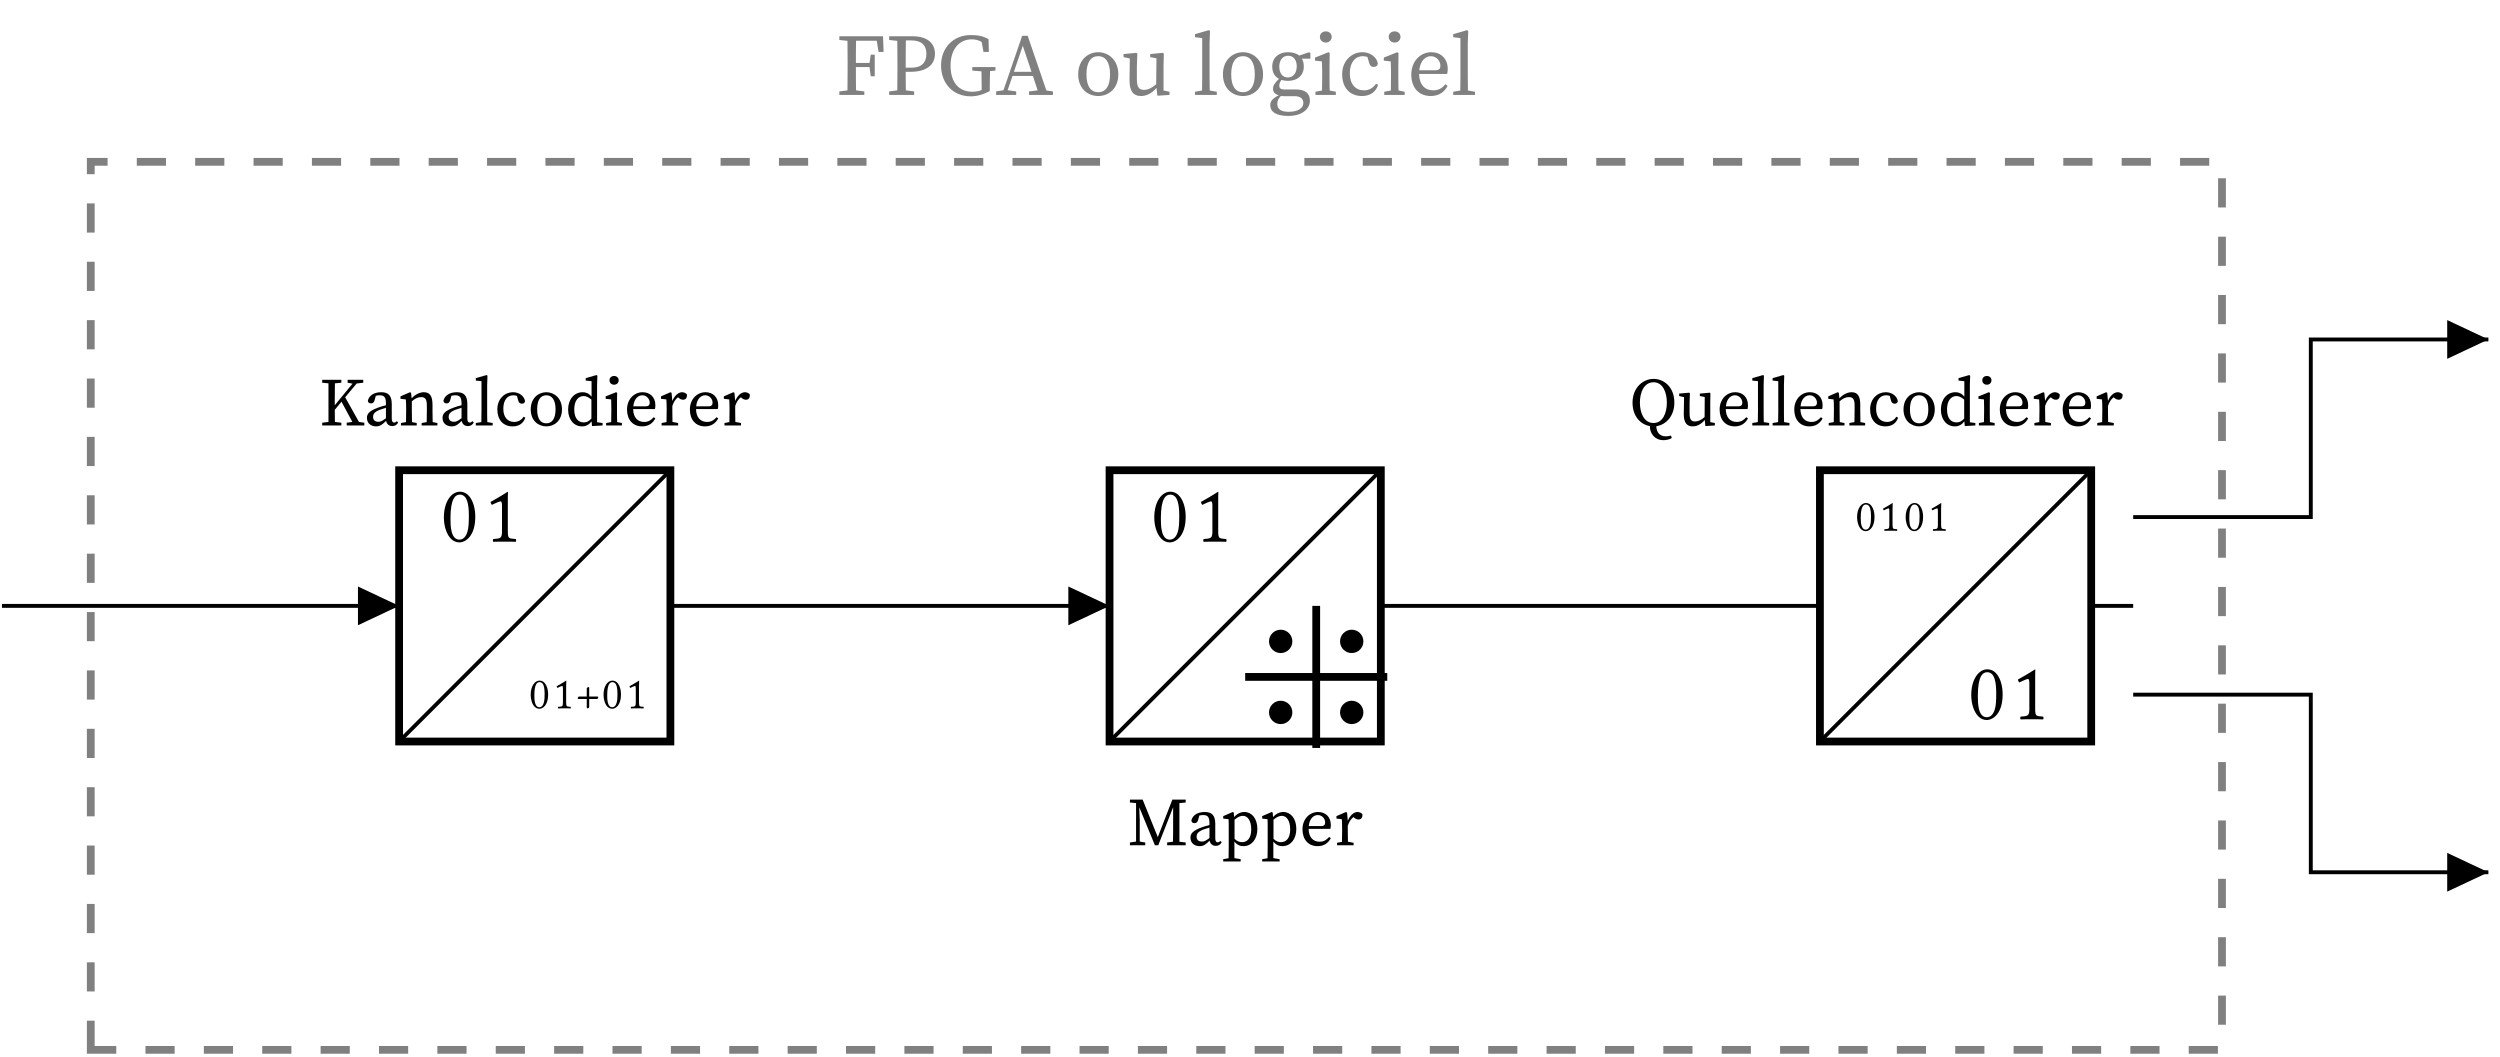
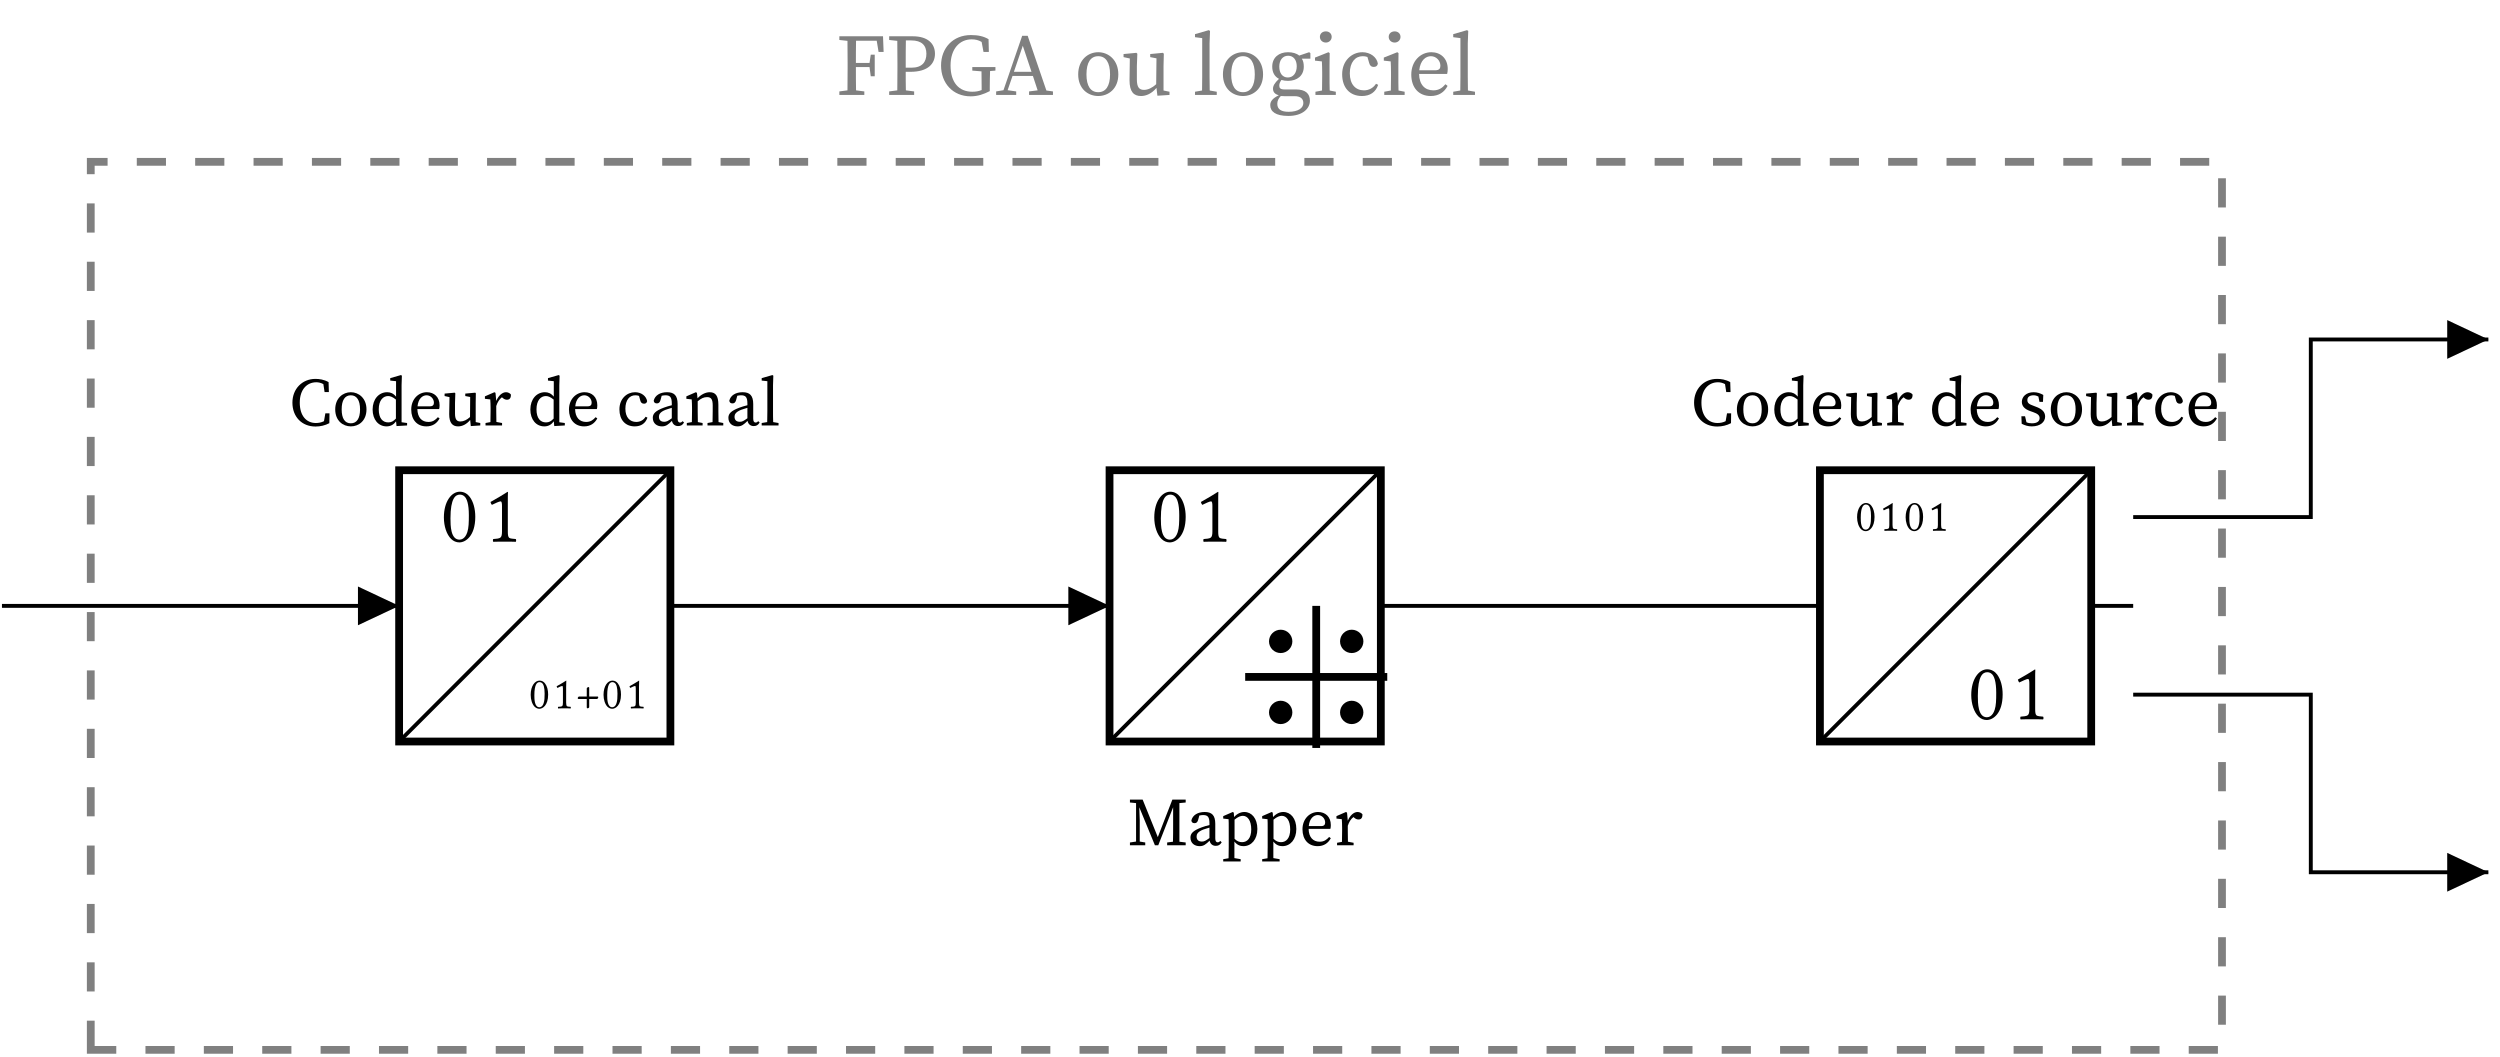
<svg xmlns="http://www.w3.org/2000/svg" xmlns:xlink="http://www.w3.org/1999/xlink" width="255.006" height="107.796" viewBox="0 0 255.006 107.796">
  <defs>
    <g>
      <g id="glyph-0-0">
-         <path d="M 0.953 -2.156 C 0.953 -1.547 0.953 -0.953 0.953 -0.359 L 0.312 -0.281 L 0.312 0 L 2.266 0 L 2.266 -0.281 L 1.609 -0.359 C 1.594 -0.797 1.594 -1.219 1.594 -1.594 L 2.281 -2.422 L 3.391 -0.359 L 2.812 -0.281 L 2.812 0 L 4.609 0 L 4.609 -0.281 L 4.062 -0.359 L 2.656 -2.875 L 3.828 -4.281 L 4.5 -4.359 L 4.5 -4.656 L 2.906 -4.656 L 2.906 -4.359 L 3.406 -4.266 L 1.594 -2.062 L 1.594 -2.5 C 1.594 -3.094 1.594 -3.703 1.609 -4.297 L 2.266 -4.359 L 2.266 -4.656 L 0.312 -4.656 L 0.312 -4.359 L 0.953 -4.297 C 0.953 -3.688 0.953 -3.094 0.953 -2.5 Z M 0.953 -2.156 " />
+         <path d="M 2.719 -0.25 C 1.766 -0.25 1.078 -0.969 1.078 -2.328 C 1.078 -3.688 1.828 -4.406 2.766 -4.406 C 2.984 -4.406 3.219 -4.359 3.484 -4.219 L 3.609 -3.406 L 4.047 -3.406 L 4.016 -4.422 C 3.547 -4.688 3.062 -4.75 2.672 -4.75 C 1.328 -4.75 0.328 -3.734 0.328 -2.328 C 0.328 -0.891 1.281 0.109 2.688 0.109 C 3.172 0.109 3.656 0 4.094 -0.234 L 4.109 -1.234 L 3.688 -1.234 L 3.547 -0.438 C 3.281 -0.297 2.984 -0.25 2.719 -0.25 Z M 2.719 -0.25 " />
      </g>
      <g id="glyph-0-1">
+         <path d="M 1.906 0.094 C 2.719 0.094 3.5 -0.484 3.5 -1.641 C 3.5 -2.781 2.703 -3.391 1.906 -3.391 C 1.094 -3.391 0.312 -2.781 0.312 -1.641 C 0.312 -0.484 1.094 0.094 1.906 0.094 Z M 1.906 -0.219 C 1.297 -0.219 0.969 -0.703 0.969 -1.641 C 0.969 -2.578 1.297 -3.078 1.906 -3.078 C 2.5 -3.078 2.844 -2.578 2.844 -1.641 C 2.844 -0.703 2.5 -0.219 1.906 -0.219 Z M 1.906 -0.219 " />
+       </g>
+       <g id="glyph-0-2">
+         <path d="M 0.938 -1.641 C 0.938 -2.578 1.391 -3 1.891 -3 C 2.125 -3 2.359 -2.906 2.688 -2.641 L 2.688 -0.703 C 2.422 -0.422 2.219 -0.312 1.906 -0.312 C 1.344 -0.312 0.938 -0.719 0.938 -1.641 Z M 3.828 0 L 3.828 -0.25 L 3.266 -0.328 L 3.266 -4.094 L 3.297 -5.078 L 3.203 -5.141 L 2.109 -4.828 L 2.109 -4.578 L 2.703 -4.516 L 2.703 -2.938 C 2.422 -3.281 2.125 -3.391 1.797 -3.391 C 0.953 -3.391 0.312 -2.688 0.312 -1.625 C 0.312 -0.609 0.891 0.094 1.734 0.094 C 2.156 0.094 2.469 -0.094 2.703 -0.422 L 2.75 0.062 Z M 3.828 0 " />
+       </g>
+       <g id="glyph-0-3">
+         <path d="M 1.875 -3.078 C 2.297 -3.078 2.625 -2.719 2.625 -2.328 C 2.625 -2.125 2.547 -1.953 2.219 -1.953 L 0.953 -1.953 C 1.031 -2.766 1.484 -3.078 1.875 -3.078 Z M 1.906 -3.391 C 1.047 -3.391 0.312 -2.688 0.312 -1.625 C 0.312 -0.562 0.922 0.094 1.859 0.094 C 2.5 0.094 2.938 -0.219 3.203 -0.719 L 3.031 -0.844 C 2.781 -0.562 2.516 -0.359 2.062 -0.359 C 1.391 -0.359 0.953 -0.812 0.938 -1.672 L 3.156 -1.672 C 3.188 -1.766 3.203 -1.891 3.203 -2.062 C 3.203 -2.906 2.641 -3.391 1.906 -3.391 Z M 1.906 -3.391 " />
+       </g>
+       <g id="glyph-0-4">
+         <path d="M 3.812 0 L 3.812 -0.25 L 3.344 -0.344 L 3.344 -2.297 L 3.359 -3.281 L 3.297 -3.344 L 2.281 -3.25 L 2.281 -3 L 2.781 -2.906 L 2.766 -0.859 C 2.438 -0.562 2.109 -0.406 1.781 -0.406 C 1.406 -0.406 1.234 -0.625 1.234 -1.219 L 1.234 -2.297 L 1.266 -3.281 L 1.203 -3.344 L 0.172 -3.25 L 0.172 -3 L 0.672 -2.891 L 0.641 -1.156 C 0.641 -0.25 0.984 0.094 1.547 0.094 C 1.969 0.094 2.406 -0.109 2.781 -0.562 L 2.844 0.062 Z M 3.812 0 " />
+       </g>
+       <g id="glyph-0-5">
+         <path d="M 0.297 0 L 1.984 0 L 1.984 -0.25 L 1.406 -0.359 C 1.406 -0.703 1.391 -1.156 1.391 -1.453 L 1.391 -1.984 C 1.516 -2.375 1.703 -2.672 1.969 -2.875 L 2.062 -2.797 C 2.188 -2.688 2.328 -2.625 2.484 -2.625 C 2.766 -2.625 2.891 -2.812 2.891 -3.141 C 2.812 -3.281 2.594 -3.391 2.391 -3.391 C 2.016 -3.391 1.625 -3.062 1.391 -2.5 L 1.312 -3.328 L 1.203 -3.391 L 0.234 -2.969 L 0.234 -2.719 L 0.781 -2.656 C 0.797 -2.391 0.812 -2.172 0.812 -1.797 L 0.812 -1.453 C 0.812 -1.141 0.797 -0.688 0.797 -0.344 L 0.297 -0.25 Z M 0.297 0 " />
+       </g>
+       <g id="glyph-0-6">
+         <path d="M 1.922 -3.078 C 2.047 -3.078 2.172 -3.062 2.297 -3.016 L 2.422 -2.562 C 2.469 -2.359 2.578 -2.219 2.812 -2.219 C 2.984 -2.219 3.094 -2.312 3.125 -2.484 C 3.031 -3 2.531 -3.391 1.891 -3.391 C 1.062 -3.391 0.297 -2.734 0.297 -1.641 C 0.297 -0.562 0.906 0.094 1.859 0.094 C 2.516 0.094 2.953 -0.219 3.156 -0.797 L 2.969 -0.891 C 2.766 -0.547 2.406 -0.359 2.016 -0.359 C 1.359 -0.359 0.906 -0.828 0.906 -1.703 C 0.906 -2.594 1.328 -3.078 1.922 -3.078 Z M 1.922 -3.078 " />
+       </g>
+       <g id="glyph-0-7">
        <path d="M 2.891 0.062 C 3.141 0.062 3.328 -0.016 3.5 -0.297 L 3.359 -0.438 C 3.281 -0.359 3.203 -0.297 3.094 -0.297 C 2.938 -0.297 2.844 -0.406 2.844 -0.703 L 2.844 -2.188 C 2.844 -3.062 2.484 -3.391 1.766 -3.391 C 1.047 -3.391 0.531 -3.062 0.406 -2.531 C 0.422 -2.344 0.531 -2.25 0.734 -2.25 C 0.922 -2.25 1.031 -2.359 1.094 -2.578 L 1.219 -3.031 C 1.375 -3.062 1.5 -3.078 1.594 -3.078 C 2.062 -3.078 2.25 -2.906 2.25 -2.234 L 2.25 -2.062 C 1.969 -2 1.688 -1.906 1.469 -1.828 C 0.531 -1.484 0.312 -1.172 0.312 -0.781 C 0.312 -0.203 0.734 0.094 1.25 0.094 C 1.656 0.094 1.891 -0.094 2.266 -0.469 C 2.328 -0.141 2.562 0.062 2.891 0.062 Z M 0.938 -0.891 C 0.938 -1.094 1.016 -1.359 1.609 -1.594 C 1.766 -1.641 2.016 -1.734 2.25 -1.797 L 2.25 -0.734 C 1.859 -0.453 1.719 -0.375 1.484 -0.375 C 1.172 -0.375 0.938 -0.516 0.938 -0.891 Z M 0.938 -0.891 " />
      </g>
-       <g id="glyph-0-2">
+       <g id="glyph-0-8">
        <path d="M 2.609 -3.391 C 2.188 -3.391 1.703 -3.141 1.375 -2.766 L 1.312 -3.328 L 1.203 -3.391 L 0.234 -2.969 L 0.234 -2.719 L 0.781 -2.656 C 0.797 -2.391 0.812 -2.172 0.812 -1.797 L 0.812 -1.453 C 0.812 -1.141 0.797 -0.703 0.797 -0.344 L 0.281 -0.25 L 0.281 0 L 1.891 0 L 1.891 -0.25 L 1.406 -0.344 C 1.406 -0.703 1.391 -1.156 1.391 -1.453 L 1.391 -2.469 C 1.75 -2.766 2.016 -2.891 2.344 -2.891 C 2.75 -2.891 2.922 -2.688 2.922 -2.047 L 2.922 -1.453 C 2.922 -1.141 2.906 -0.688 2.906 -0.344 L 2.391 -0.25 L 2.391 0 L 4 0 L 4 -0.25 L 3.516 -0.344 C 3.516 -0.703 3.5 -1.141 3.5 -1.453 L 3.5 -2.109 C 3.5 -3.016 3.219 -3.391 2.609 -3.391 Z M 2.609 -3.391 " />
      </g>
-       <g id="glyph-0-3">
+       <g id="glyph-0-9">
        <path d="M 0.172 -4.828 L 0.172 -4.578 L 0.75 -4.516 L 0.75 -1.453 C 0.75 -1.094 0.734 -0.719 0.734 -0.344 L 0.172 -0.25 L 0.172 0 L 1.891 0 L 1.891 -0.25 L 1.344 -0.344 C 1.328 -0.719 1.328 -1.094 1.328 -1.453 L 1.328 -4.094 L 1.359 -5.078 L 1.266 -5.141 Z M 0.172 -4.828 " />
-       </g>
-       <g id="glyph-0-4">
-         <path d="M 1.922 -3.078 C 2.047 -3.078 2.172 -3.062 2.297 -3.016 L 2.422 -2.562 C 2.469 -2.359 2.578 -2.219 2.812 -2.219 C 2.984 -2.219 3.094 -2.312 3.125 -2.484 C 3.031 -3 2.531 -3.391 1.891 -3.391 C 1.062 -3.391 0.297 -2.734 0.297 -1.641 C 0.297 -0.562 0.906 0.094 1.859 0.094 C 2.516 0.094 2.953 -0.219 3.156 -0.797 L 2.969 -0.891 C 2.766 -0.547 2.406 -0.359 2.016 -0.359 C 1.359 -0.359 0.906 -0.828 0.906 -1.703 C 0.906 -2.594 1.328 -3.078 1.922 -3.078 Z M 1.922 -3.078 " />
-       </g>
-       <g id="glyph-0-5">
-         <path d="M 1.906 0.094 C 2.719 0.094 3.5 -0.484 3.5 -1.641 C 3.5 -2.781 2.703 -3.391 1.906 -3.391 C 1.094 -3.391 0.312 -2.781 0.312 -1.641 C 0.312 -0.484 1.094 0.094 1.906 0.094 Z M 1.906 -0.219 C 1.297 -0.219 0.969 -0.703 0.969 -1.641 C 0.969 -2.578 1.297 -3.078 1.906 -3.078 C 2.5 -3.078 2.844 -2.578 2.844 -1.641 C 2.844 -0.703 2.5 -0.219 1.906 -0.219 Z M 1.906 -0.219 " />
-       </g>
-       <g id="glyph-0-6">
-         <path d="M 0.938 -1.641 C 0.938 -2.578 1.391 -3 1.891 -3 C 2.125 -3 2.359 -2.906 2.688 -2.641 L 2.688 -0.703 C 2.422 -0.422 2.219 -0.312 1.906 -0.312 C 1.344 -0.312 0.938 -0.719 0.938 -1.641 Z M 3.828 0 L 3.828 -0.25 L 3.266 -0.328 L 3.266 -4.094 L 3.297 -5.078 L 3.203 -5.141 L 2.109 -4.828 L 2.109 -4.578 L 2.703 -4.516 L 2.703 -2.938 C 2.422 -3.281 2.125 -3.391 1.797 -3.391 C 0.953 -3.391 0.312 -2.688 0.312 -1.625 C 0.312 -0.609 0.891 0.094 1.734 0.094 C 2.156 0.094 2.469 -0.094 2.703 -0.422 L 2.75 0.062 Z M 3.828 0 " />
-       </g>
-       <g id="glyph-0-7">
-         <path d="M 1.062 -4.156 C 1.328 -4.156 1.531 -4.344 1.531 -4.609 C 1.531 -4.875 1.328 -5.047 1.062 -5.047 C 0.797 -5.047 0.594 -4.875 0.594 -4.609 C 0.594 -4.344 0.797 -4.156 1.062 -4.156 Z M 1.859 -0.25 L 1.375 -0.344 C 1.359 -0.703 1.359 -1.156 1.359 -1.453 L 1.359 -2.375 L 1.375 -3.328 L 1.266 -3.391 L 0.203 -2.969 L 0.203 -2.719 L 0.766 -2.656 C 0.766 -2.391 0.781 -2.172 0.781 -1.781 L 0.781 -1.453 C 0.781 -1.156 0.766 -0.703 0.766 -0.344 L 0.25 -0.25 L 0.25 0 L 1.859 0 Z M 1.859 -0.25 " />
-       </g>
-       <g id="glyph-0-8">
-         <path d="M 1.875 -3.078 C 2.297 -3.078 2.625 -2.719 2.625 -2.328 C 2.625 -2.125 2.547 -1.953 2.219 -1.953 L 0.953 -1.953 C 1.031 -2.766 1.484 -3.078 1.875 -3.078 Z M 1.906 -3.391 C 1.047 -3.391 0.312 -2.688 0.312 -1.625 C 0.312 -0.562 0.922 0.094 1.859 0.094 C 2.5 0.094 2.938 -0.219 3.203 -0.719 L 3.031 -0.844 C 2.781 -0.562 2.516 -0.359 2.062 -0.359 C 1.391 -0.359 0.953 -0.812 0.938 -1.672 L 3.156 -1.672 C 3.188 -1.766 3.203 -1.891 3.203 -2.062 C 3.203 -2.906 2.641 -3.391 1.906 -3.391 Z M 1.906 -3.391 " />
-       </g>
-       <g id="glyph-0-9">
-         <path d="M 0.297 0 L 1.984 0 L 1.984 -0.25 L 1.406 -0.359 C 1.406 -0.703 1.391 -1.156 1.391 -1.453 L 1.391 -1.984 C 1.516 -2.375 1.703 -2.672 1.969 -2.875 L 2.062 -2.797 C 2.188 -2.688 2.328 -2.625 2.484 -2.625 C 2.766 -2.625 2.891 -2.812 2.891 -3.141 C 2.812 -3.281 2.594 -3.391 2.391 -3.391 C 2.016 -3.391 1.625 -3.062 1.391 -2.5 L 1.312 -3.328 L 1.203 -3.391 L 0.234 -2.969 L 0.234 -2.719 L 0.781 -2.656 C 0.797 -2.391 0.812 -2.172 0.812 -1.797 L 0.812 -1.453 C 0.812 -1.141 0.797 -0.688 0.797 -0.344 L 0.297 -0.25 Z M 0.297 0 " />
      </g>
      <g id="glyph-0-10">
        <path d="M 0.266 0 L 1.828 0 L 1.828 -0.281 L 1.266 -0.375 L 1.266 -2.562 L 1.219 -3.875 L 2.812 0 L 3.156 0 L 4.672 -3.875 L 4.672 -2.156 C 4.672 -1.547 4.672 -0.953 4.656 -0.359 L 4.062 -0.281 L 4.062 0 L 5.953 0 L 5.953 -0.281 L 5.312 -0.359 C 5.312 -0.953 5.312 -1.562 5.312 -2.156 L 5.312 -2.5 C 5.312 -3.094 5.312 -3.703 5.312 -4.297 L 5.953 -4.359 L 5.953 -4.656 L 4.594 -4.656 L 3.109 -0.828 L 1.562 -4.656 L 0.266 -4.656 L 0.266 -4.359 L 0.891 -4.297 L 0.891 -0.375 L 0.266 -0.281 Z M 0.266 0 " />
      </g>
      <g id="glyph-0-11">
        <path d="M 3.109 -1.609 C 3.109 -0.703 2.688 -0.312 2.172 -0.312 C 1.906 -0.312 1.656 -0.406 1.406 -0.656 L 1.406 -2.609 C 1.766 -2.906 2.031 -3 2.25 -3 C 2.75 -3 3.109 -2.5 3.109 -1.609 Z M 0.812 0.188 C 0.812 0.562 0.812 0.938 0.797 1.328 L 0.25 1.422 L 0.25 1.656 L 2.031 1.656 L 2.031 1.422 L 1.391 1.312 C 1.391 0.938 1.391 0.562 1.391 0.188 L 1.391 -0.375 C 1.672 -0.016 1.984 0.094 2.312 0.094 C 3.125 0.094 3.734 -0.594 3.734 -1.656 C 3.734 -2.734 3.156 -3.391 2.406 -3.391 C 2.047 -3.391 1.688 -3.234 1.359 -2.875 L 1.328 -3.328 L 1.219 -3.391 L 0.25 -2.969 L 0.25 -2.719 L 0.797 -2.656 C 0.812 -2.391 0.812 -2.172 0.812 -1.797 Z M 0.812 0.188 " />
      </g>
      <g id="glyph-0-12">
-         <path d="M 1.078 -2.328 C 1.078 -3.375 1.5 -4.406 2.469 -4.406 C 3.422 -4.406 3.828 -3.375 3.828 -2.328 C 3.828 -1.281 3.422 -0.25 2.469 -0.25 C 1.5 -0.25 1.078 -1.281 1.078 -2.328 Z M 2.469 -4.75 C 1.391 -4.75 0.328 -3.859 0.328 -2.328 C 0.328 -0.922 1.156 -0.094 2.094 0.062 C 2.094 0.828 2.594 1.5 3.484 1.5 C 3.766 1.5 4.094 1.438 4.328 1.281 L 4.25 1.031 C 4.031 1.094 3.859 1.109 3.719 1.109 C 3.141 1.109 2.781 0.75 2.75 0.078 C 3.719 -0.062 4.594 -0.938 4.594 -2.328 C 4.594 -3.922 3.531 -4.75 2.469 -4.75 Z M 2.469 -4.75 " />
-       </g>
-       <g id="glyph-0-13">
-         <path d="M 3.812 0 L 3.812 -0.25 L 3.344 -0.344 L 3.344 -2.297 L 3.359 -3.281 L 3.297 -3.344 L 2.281 -3.25 L 2.281 -3 L 2.781 -2.906 L 2.766 -0.859 C 2.438 -0.562 2.109 -0.406 1.781 -0.406 C 1.406 -0.406 1.234 -0.625 1.234 -1.219 L 1.234 -2.297 L 1.266 -3.281 L 1.203 -3.344 L 0.172 -3.25 L 0.172 -3 L 0.672 -2.891 L 0.641 -1.156 C 0.641 -0.25 0.984 0.094 1.547 0.094 C 1.969 0.094 2.406 -0.109 2.781 -0.562 L 2.844 0.062 Z M 3.812 0 " />
+         <path d="M 1.391 0.094 C 2.281 0.094 2.75 -0.375 2.75 -0.906 C 2.75 -1.344 2.484 -1.672 1.781 -1.922 L 1.578 -2 C 1.094 -2.172 0.938 -2.297 0.938 -2.594 C 0.938 -2.891 1.156 -3.078 1.578 -3.078 C 1.75 -3.078 1.906 -3.031 2.062 -2.953 L 2.172 -2.406 L 2.531 -2.406 L 2.562 -3.109 C 2.266 -3.281 1.953 -3.391 1.578 -3.391 C 0.812 -3.391 0.375 -2.922 0.375 -2.406 C 0.375 -1.938 0.703 -1.656 1.219 -1.469 L 1.531 -1.359 C 1.969 -1.203 2.188 -1.047 2.188 -0.75 C 2.188 -0.438 1.938 -0.219 1.406 -0.219 C 1.188 -0.219 1.016 -0.25 0.844 -0.328 L 0.703 -0.938 L 0.328 -0.938 L 0.359 -0.172 C 0.703 0 1 0.094 1.391 0.094 Z M 1.391 0.094 " />
      </g>
      <g id="glyph-1-0">
        <path d="M 1.234 0.047 C 1.578 0.047 2.125 -0.312 2.125 -1.406 C 2.125 -1.875 2.016 -2.266 1.812 -2.531 C 1.688 -2.703 1.5 -2.828 1.25 -2.828 C 0.781 -2.828 0.344 -2.297 0.344 -1.375 C 0.344 -0.875 0.5 -0.406 0.75 -0.156 C 0.891 -0.031 1.047 0.047 1.234 0.047 Z M 1.25 -2.672 C 1.344 -2.672 1.422 -2.641 1.484 -2.594 C 1.656 -2.469 1.766 -2.125 1.766 -1.5 C 1.766 -1.078 1.75 -0.781 1.672 -0.547 C 1.562 -0.156 1.328 -0.109 1.234 -0.109 C 0.734 -0.109 0.719 -0.922 0.719 -1.312 C 0.719 -2.469 1 -2.672 1.25 -2.672 Z M 1.25 -2.672 " />
      </g>
      <g id="glyph-1-1">
        <path d="M 1.484 -0.578 L 1.484 -2.172 C 1.484 -2.453 1.5 -2.734 1.5 -2.797 C 1.5 -2.812 1.5 -2.828 1.484 -2.828 C 1.25 -2.672 0.859 -2.438 0.516 -2.25 C 0.516 -2.203 0.562 -2.109 0.594 -2.078 C 0.766 -2.172 1.016 -2.281 1.078 -2.281 C 1.141 -2.281 1.156 -2.172 1.156 -2.016 L 1.156 -0.578 C 1.156 -0.375 1.141 -0.281 1.062 -0.219 C 1 -0.172 0.812 -0.156 0.672 -0.156 C 0.641 -0.125 0.641 -0.016 0.672 0.016 C 0.859 0 1.094 0 1.359 0 C 1.547 0 1.75 0 1.938 0.016 C 1.969 -0.016 1.969 -0.125 1.938 -0.156 C 1.828 -0.156 1.625 -0.172 1.562 -0.219 C 1.516 -0.266 1.484 -0.375 1.484 -0.578 Z M 1.484 -0.578 " />
      </g>
      <g id="glyph-1-2">
        <path d="M 1.109 -2.031 L 1.109 -1.203 L 0.328 -1.203 C 0.266 -1.203 0.188 -1.109 0.188 -1.031 C 0.188 -0.984 0.219 -0.953 0.266 -0.953 L 1.109 -0.953 L 1.109 -0.078 C 1.109 -0.031 1.156 0 1.188 0 C 1.266 0 1.359 -0.062 1.359 -0.125 L 1.359 -0.953 L 2.141 -0.953 C 2.219 -0.953 2.281 -1.062 2.281 -1.109 C 2.281 -1.156 2.266 -1.203 2.219 -1.203 L 1.359 -1.203 L 1.359 -2.094 C 1.359 -2.141 1.312 -2.172 1.281 -2.172 C 1.234 -2.172 1.109 -2.094 1.109 -2.031 Z M 1.109 -2.031 " />
      </g>
      <g id="glyph-2-0">
        <path d="M 2.203 0.078 C 2.844 0.078 3.828 -0.578 3.828 -2.531 C 3.828 -3.359 3.625 -4.078 3.266 -4.562 C 3.047 -4.859 2.703 -5.094 2.25 -5.094 C 1.422 -5.094 0.625 -4.125 0.625 -2.469 C 0.625 -1.562 0.906 -0.734 1.359 -0.281 C 1.594 -0.047 1.891 0.078 2.203 0.078 Z M 2.25 -4.797 C 2.406 -4.797 2.562 -4.75 2.672 -4.656 C 2.969 -4.453 3.172 -3.828 3.172 -2.703 C 3.172 -1.938 3.156 -1.406 3.016 -0.969 C 2.797 -0.281 2.391 -0.203 2.219 -0.203 C 1.312 -0.203 1.297 -1.641 1.297 -2.375 C 1.297 -4.438 1.812 -4.797 2.25 -4.797 Z M 2.25 -4.797 " />
      </g>
      <g id="glyph-2-1">
        <path d="M 2.688 -1.031 L 2.688 -3.922 C 2.688 -4.422 2.688 -4.922 2.703 -5.031 C 2.703 -5.078 2.688 -5.078 2.656 -5.078 C 2.25 -4.812 1.547 -4.391 0.922 -4.047 C 0.938 -3.953 1 -3.812 1.062 -3.75 C 1.391 -3.906 1.812 -4.109 1.953 -4.109 C 2.062 -4.109 2.094 -3.922 2.094 -3.641 L 2.094 -1.031 C 2.094 -0.688 2.047 -0.5 1.922 -0.406 C 1.812 -0.312 1.453 -0.281 1.203 -0.266 C 1.156 -0.219 1.156 -0.031 1.203 0.016 C 1.547 0 1.953 0 2.438 0 C 2.797 0 3.156 0 3.5 0.016 C 3.547 -0.031 3.547 -0.219 3.5 -0.266 C 3.281 -0.281 2.906 -0.312 2.828 -0.391 C 2.719 -0.484 2.688 -0.672 2.688 -1.031 Z M 2.688 -1.031 " />
      </g>
      <g id="glyph-3-0">
        <path d="M 1.234 -2.766 C 1.234 -2 1.234 -1.219 1.219 -0.469 L 0.391 -0.359 L 0.391 0 L 2.938 0 L 2.938 -0.359 L 2.094 -0.469 C 2.078 -1.203 2.078 -1.953 2.078 -2.844 L 3.469 -2.844 L 3.594 -1.906 L 4 -1.906 L 4 -4.109 L 3.594 -4.109 L 3.469 -3.266 L 2.078 -3.266 C 2.078 -4 2.078 -4.766 2.094 -5.531 L 4.203 -5.531 L 4.391 -4.391 L 4.906 -4.391 L 4.844 -5.984 L 0.391 -5.984 L 0.391 -5.609 L 1.219 -5.516 C 1.234 -4.75 1.234 -3.984 1.234 -3.203 Z M 1.234 -2.766 " />
      </g>
      <g id="glyph-3-1">
        <path d="M 1.234 -2.766 C 1.234 -2 1.234 -1.219 1.219 -0.469 L 0.391 -0.359 L 0.391 0 L 2.938 0 L 2.938 -0.359 L 2.094 -0.469 C 2.078 -1.109 2.078 -1.719 2.078 -2.359 L 2.547 -2.359 C 4.375 -2.359 5.062 -3.203 5.062 -4.203 C 5.062 -5.25 4.312 -5.984 2.797 -5.984 L 0.391 -5.984 L 0.391 -5.609 L 1.219 -5.516 C 1.234 -4.75 1.234 -3.984 1.234 -3.203 Z M 2.641 -5.562 C 3.703 -5.562 4.188 -5.062 4.188 -4.203 C 4.188 -3.359 3.75 -2.781 2.672 -2.781 L 2.078 -2.781 L 2.078 -3.203 C 2.078 -4 2.078 -4.797 2.094 -5.562 Z M 2.641 -5.562 " />
      </g>
      <g id="glyph-3-2">
        <path d="M 5.391 -0.781 C 5.391 -1.344 5.406 -1.891 5.422 -2.438 L 5.969 -2.484 L 5.969 -2.844 L 3.609 -2.844 L 3.609 -2.484 L 4.547 -2.406 C 4.547 -1.875 4.562 -1.328 4.562 -0.781 L 4.562 -0.5 C 4.25 -0.375 3.953 -0.328 3.609 -0.328 C 2.234 -0.328 1.391 -1.281 1.391 -3 C 1.391 -4.703 2.312 -5.672 3.547 -5.672 C 3.922 -5.672 4.25 -5.594 4.562 -5.406 L 4.75 -4.391 L 5.297 -4.391 L 5.266 -5.688 C 4.766 -5.984 4.203 -6.109 3.469 -6.109 C 1.641 -6.109 0.422 -4.797 0.422 -3 C 0.422 -1.188 1.641 0.141 3.438 0.141 C 4.172 0.141 4.781 -0.078 5.391 -0.391 Z M 5.391 -0.781 " />
      </g>
      <g id="glyph-3-3">
        <path d="M 2.766 -5.016 L 3.656 -2.359 L 1.859 -2.359 Z M 0.047 0 L 2.094 0 L 2.094 -0.359 L 1.219 -0.484 L 1.719 -1.938 L 3.797 -1.938 L 4.281 -0.469 L 3.406 -0.359 L 3.406 0 L 5.844 0 L 5.844 -0.359 L 5.172 -0.453 L 3.266 -6.031 L 2.703 -6.031 L 0.797 -0.484 L 0.047 -0.359 Z M 0.047 0 " />
      </g>
      <g id="glyph-3-4">
        <path d="M 2.453 0.109 C 3.484 0.109 4.5 -0.625 4.5 -2.094 C 4.5 -3.578 3.484 -4.359 2.453 -4.359 C 1.406 -4.359 0.406 -3.578 0.406 -2.094 C 0.406 -0.625 1.406 0.109 2.453 0.109 Z M 2.453 -0.281 C 1.672 -0.281 1.25 -0.906 1.25 -2.094 C 1.25 -3.312 1.672 -3.953 2.453 -3.953 C 3.219 -3.953 3.656 -3.312 3.656 -2.094 C 3.656 -0.906 3.219 -0.281 2.453 -0.281 Z M 2.453 -0.281 " />
      </g>
      <g id="glyph-3-5">
        <path d="M 4.906 0 L 4.906 -0.328 L 4.297 -0.453 L 4.297 -2.953 L 4.328 -4.203 L 4.234 -4.297 L 2.938 -4.172 L 2.938 -3.859 L 3.578 -3.734 L 3.547 -1.094 C 3.141 -0.719 2.703 -0.516 2.297 -0.516 C 1.812 -0.516 1.578 -0.797 1.578 -1.578 L 1.578 -2.953 L 1.625 -4.203 L 1.531 -4.297 L 0.219 -4.172 L 0.219 -3.859 L 0.859 -3.719 L 0.828 -1.5 C 0.828 -0.312 1.266 0.109 2 0.109 C 2.531 0.109 3.094 -0.141 3.578 -0.719 L 3.672 0.078 Z M 4.906 0 " />
      </g>
      <g id="glyph-3-6">
        <path d="M 0.219 -6.203 L 0.219 -5.891 L 0.953 -5.797 L 0.953 -1.875 C 0.953 -1.406 0.953 -0.922 0.938 -0.453 L 0.219 -0.328 L 0.219 0 L 2.438 0 L 2.438 -0.328 L 1.719 -0.453 C 1.719 -0.922 1.703 -1.406 1.703 -1.875 L 1.703 -5.266 L 1.75 -6.531 L 1.625 -6.609 Z M 0.219 -6.203 " />
      </g>
      <g id="glyph-3-7">
        <path d="M 2.156 -4 C 2.703 -4 3.031 -3.562 3.031 -2.922 C 3.031 -2.266 2.688 -1.781 2.125 -1.781 C 1.562 -1.781 1.25 -2.234 1.25 -2.891 C 1.25 -3.547 1.594 -4 2.156 -4 Z M 0.531 -2.891 C 0.531 -2.281 0.781 -1.875 1.219 -1.641 C 0.766 -1.219 0.609 -0.922 0.609 -0.641 C 0.609 -0.297 0.797 -0.078 1.203 0.031 C 0.531 0.359 0.328 0.672 0.328 1.047 C 0.328 1.688 0.875 2.141 2.172 2.141 C 3.641 2.141 4.375 1.375 4.375 0.594 C 4.375 -0.141 3.922 -0.562 2.938 -0.562 L 1.766 -0.562 C 1.344 -0.562 1.25 -0.719 1.25 -0.953 C 1.25 -1.156 1.328 -1.328 1.469 -1.531 C 1.672 -1.469 1.891 -1.438 2.141 -1.438 C 3.062 -1.438 3.75 -1.953 3.75 -2.891 C 3.75 -3.219 3.688 -3.5 3.547 -3.703 L 4.422 -3.703 L 4.422 -4.266 L 4.297 -4.359 L 3.281 -4.016 C 3 -4.25 2.594 -4.359 2.141 -4.359 C 1.219 -4.359 0.531 -3.828 0.531 -2.891 Z M 2.203 1.719 C 1.5 1.719 1.047 1.5 1.047 0.906 C 1.047 0.609 1.156 0.375 1.406 0.109 C 1.516 0.109 1.641 0.125 1.766 0.125 L 2.812 0.125 C 3.453 0.125 3.703 0.422 3.703 0.828 C 3.703 1.328 3.188 1.719 2.203 1.719 Z M 2.203 1.719 " />
      </g>
      <g id="glyph-3-8">
        <path d="M 1.375 -5.344 C 1.703 -5.344 1.969 -5.594 1.969 -5.922 C 1.969 -6.266 1.703 -6.484 1.375 -6.484 C 1.031 -6.484 0.766 -6.266 0.766 -5.922 C 0.766 -5.594 1.031 -5.344 1.375 -5.344 Z M 2.391 -0.328 L 1.766 -0.453 C 1.75 -0.891 1.75 -1.484 1.75 -1.875 L 1.75 -3.062 L 1.766 -4.266 L 1.641 -4.359 L 0.266 -3.812 L 0.266 -3.5 L 0.969 -3.422 C 0.984 -3.062 1 -2.781 1 -2.297 L 1 -1.875 C 1 -1.484 0.984 -0.891 0.984 -0.453 L 0.312 -0.328 L 0.312 0 L 2.391 0 Z M 2.391 -0.328 " />
      </g>
      <g id="glyph-3-9">
        <path d="M 2.469 -3.953 C 2.625 -3.953 2.781 -3.938 2.953 -3.875 L 3.125 -3.281 C 3.188 -3.031 3.312 -2.859 3.609 -2.859 C 3.828 -2.859 3.984 -2.969 4.016 -3.203 C 3.906 -3.859 3.25 -4.359 2.438 -4.359 C 1.375 -4.359 0.375 -3.516 0.375 -2.109 C 0.375 -0.734 1.156 0.109 2.391 0.109 C 3.219 0.109 3.797 -0.281 4.047 -1.031 L 3.828 -1.141 C 3.547 -0.703 3.094 -0.469 2.594 -0.469 C 1.75 -0.469 1.156 -1.078 1.156 -2.203 C 1.156 -3.344 1.719 -3.953 2.469 -3.953 Z M 2.469 -3.953 " />
      </g>
      <g id="glyph-3-10">
        <path d="M 2.406 -3.953 C 2.953 -3.953 3.375 -3.5 3.375 -2.984 C 3.375 -2.719 3.281 -2.516 2.844 -2.516 L 1.219 -2.516 C 1.328 -3.562 1.906 -3.953 2.406 -3.953 Z M 2.453 -4.359 C 1.344 -4.359 0.406 -3.453 0.406 -2.078 C 0.406 -0.719 1.188 0.109 2.391 0.109 C 3.203 0.109 3.781 -0.281 4.109 -0.922 L 3.891 -1.094 C 3.578 -0.719 3.219 -0.469 2.656 -0.469 C 1.797 -0.469 1.219 -1.047 1.203 -2.141 L 4.062 -2.141 C 4.094 -2.266 4.125 -2.438 4.125 -2.641 C 4.125 -3.734 3.391 -4.359 2.453 -4.359 Z M 2.453 -4.359 " />
      </g>
    </g>
    <clipPath id="clip-0">
      <path clip-rule="nonzero" d="M 217 34 L 254.016 34 L 254.016 53 L 217 53 Z M 217 34 " />
    </clipPath>
    <clipPath id="clip-1">
      <path clip-rule="nonzero" d="M 217 70 L 254.016 70 L 254.016 90 L 217 90 Z M 217 70 " />
    </clipPath>
    <clipPath id="clip-2">
      <path clip-rule="nonzero" d="M 8 16 L 228 16 L 228 107.484 L 8 107.484 Z M 8 16 " />
    </clipPath>
  </defs>
  <path fill="none" stroke-width="0.399" stroke-linecap="butt" stroke-linejoin="miter" stroke="rgb(0%, 0%, 0%)" stroke-opacity="1" stroke-miterlimit="10" d="M 72.746 -0.002 L 90.934 -0.002 M 90.934 -0.002 L 113.416 -0.002 M 141.195 -0.002 L 186.163 -0.002 M 213.943 -0.002 L 258.906 -0.002 M 286.686 -0.002 L 290.984 -0.002 " transform="matrix(0.996117, 0, 0, -0.996117, -72.26432, 61.7992)" />
  <path fill="none" stroke-width="0.797" stroke-linecap="butt" stroke-linejoin="miter" stroke="rgb(0%, 0%, 0%)" stroke-opacity="1" stroke-miterlimit="10" d="M 113.416 13.888 L 141.195 13.888 L 141.195 -13.891 L 113.416 -13.891 Z M 113.416 13.888 " transform="matrix(0.996117, 0, 0, -0.996117, -72.26432, 61.7992)" />
  <path fill-rule="nonzero" fill="rgb(0%, 0%, 0%)" fill-opacity="1" d="M 36.512 61.801 L 36.512 63.777 L 40.711 61.801 L 36.512 59.824 Z M 36.512 61.801 " />
  <path fill="none" stroke-width="0.399" stroke-linecap="butt" stroke-linejoin="miter" stroke="rgb(0%, 0%, 0%)" stroke-opacity="1" stroke-miterlimit="10" d="M 113.416 -13.891 L 141.195 13.888 " transform="matrix(0.996117, 0, 0, -0.996117, -72.26432, 61.7992)" />
  <g fill="rgb(0%, 0%, 0%)" fill-opacity="1">
-     <use xlink:href="#glyph-0-0" x="32.552" y="43.398" />
-   </g>
-   <g fill="rgb(0%, 0%, 0%)" fill-opacity="1">
-     <use xlink:href="#glyph-0-1" x="37.116" y="43.398" />
-   </g>
-   <g fill="rgb(0%, 0%, 0%)" fill-opacity="1">
-     <use xlink:href="#glyph-0-2" x="40.617" y="43.398" />
-     <use xlink:href="#glyph-0-1" x="44.827" y="43.398" />
-     <use xlink:href="#glyph-0-3" x="48.363" y="43.398" />
-     <use xlink:href="#glyph-0-4" x="50.433" y="43.398" />
-     <use xlink:href="#glyph-0-5" x="53.823" y="43.398" />
-     <use xlink:href="#glyph-0-6" x="57.637" y="43.398" />
-     <use xlink:href="#glyph-0-7" x="61.576" y="43.398" />
-     <use xlink:href="#glyph-0-8" x="63.646" y="43.398" />
-     <use xlink:href="#glyph-0-9" x="67.189" y="43.398" />
-   </g>
-   <g fill="rgb(0%, 0%, 0%)" fill-opacity="1">
-     <use xlink:href="#glyph-0-8" x="70.058" y="43.398" />
-     <use xlink:href="#glyph-0-9" x="73.601" y="43.398" />
+     <use xlink:href="#glyph-0-0" x="29.499" y="43.398" />
+     <use xlink:href="#glyph-0-1" x="33.882" y="43.398" />
+     <use xlink:href="#glyph-0-2" x="37.696" y="43.398" />
+     <use xlink:href="#glyph-0-3" x="41.635" y="43.398" />
+     <use xlink:href="#glyph-0-4" x="45.178" y="43.398" />
+     <use xlink:href="#glyph-0-5" x="49.228" y="43.398" />
+   </g>
+   <g fill="rgb(0%, 0%, 0%)" fill-opacity="1">
+     <use xlink:href="#glyph-0-2" x="53.785" y="43.398" />
+     <use xlink:href="#glyph-0-3" x="57.724" y="43.398" />
+   </g>
+   <g fill="rgb(0%, 0%, 0%)" fill-opacity="1">
+     <use xlink:href="#glyph-0-6" x="62.885" y="43.398" />
+     <use xlink:href="#glyph-0-7" x="66.275" y="43.398" />
+   </g>
+   <g fill="rgb(0%, 0%, 0%)" fill-opacity="1">
+     <use xlink:href="#glyph-0-8" x="69.776" y="43.398" />
+     <use xlink:href="#glyph-0-7" x="73.986" y="43.398" />
+     <use xlink:href="#glyph-0-9" x="77.522" y="43.398" />
  </g>
  <path fill="none" stroke-width="0.797" stroke-linecap="butt" stroke-linejoin="miter" stroke="rgb(0%, 0%, 0%)" stroke-opacity="1" stroke-miterlimit="10" d="M 186.163 13.888 L 213.943 13.888 L 213.943 -13.891 L 186.163 -13.891 Z M 186.163 13.888 " transform="matrix(0.996117, 0, 0, -0.996117, -72.26432, 61.7992)" />
  <path fill-rule="nonzero" fill="rgb(0%, 0%, 0%)" fill-opacity="1" d="M 108.973 61.801 L 108.973 63.777 L 113.176 61.801 L 108.973 59.824 Z M 108.973 61.801 " />
  <path fill="none" stroke-width="0.399" stroke-linecap="butt" stroke-linejoin="miter" stroke="rgb(0%, 0%, 0%)" stroke-opacity="1" stroke-miterlimit="10" d="M 186.163 -13.891 L 213.943 13.888 " transform="matrix(0.996117, 0, 0, -0.996117, -72.26432, 61.7992)" />
  <g fill="rgb(0%, 0%, 0%)" fill-opacity="1">
    <use xlink:href="#glyph-0-10" x="114.99" y="86.216" />
  </g>
  <g fill="rgb(0%, 0%, 0%)" fill-opacity="1">
-     <use xlink:href="#glyph-0-1" x="121.117" y="86.216" />
+     <use xlink:href="#glyph-0-7" x="121.117" y="86.216" />
  </g>
  <g fill="rgb(0%, 0%, 0%)" fill-opacity="1">
    <use xlink:href="#glyph-0-11" x="124.521" y="86.216" />
  </g>
  <g fill="rgb(0%, 0%, 0%)" fill-opacity="1">
    <use xlink:href="#glyph-0-11" x="128.494" y="86.216" />
-     <use xlink:href="#glyph-0-8" x="132.544" y="86.216" />
-     <use xlink:href="#glyph-0-9" x="136.087" y="86.216" />
+     <use xlink:href="#glyph-0-3" x="132.544" y="86.216" />
+     <use xlink:href="#glyph-0-5" x="136.087" y="86.216" />
  </g>
  <path fill="none" stroke-width="0.797" stroke-linecap="butt" stroke-linejoin="miter" stroke="rgb(0%, 0%, 0%)" stroke-opacity="1" stroke-miterlimit="10" d="M 258.906 13.888 L 286.686 13.888 L 286.686 -13.891 L 258.906 -13.891 Z M 258.906 13.888 " transform="matrix(0.996117, 0, 0, -0.996117, -72.26432, 61.7992)" />
  <path fill="none" stroke-width="0.399" stroke-linecap="butt" stroke-linejoin="miter" stroke="rgb(0%, 0%, 0%)" stroke-opacity="1" stroke-miterlimit="10" d="M 258.906 -13.891 L 286.686 13.888 " transform="matrix(0.996117, 0, 0, -0.996117, -72.26432, 61.7992)" />
  <g fill="rgb(0%, 0%, 0%)" fill-opacity="1">
-     <use xlink:href="#glyph-0-12" x="166.195" y="43.398" />
-     <use xlink:href="#glyph-0-13" x="171.107" y="43.398" />
-   </g>
-   <g fill="rgb(0%, 0%, 0%)" fill-opacity="1">
-     <use xlink:href="#glyph-0-8" x="175.094" y="43.398" />
-   </g>
-   <g fill="rgb(0%, 0%, 0%)" fill-opacity="1">
-     <use xlink:href="#glyph-0-3" x="178.567" y="43.398" />
-     <use xlink:href="#glyph-0-3" x="180.638" y="43.398" />
-     <use xlink:href="#glyph-0-8" x="182.708" y="43.398" />
-     <use xlink:href="#glyph-0-2" x="186.251" y="43.398" />
-     <use xlink:href="#glyph-0-4" x="190.46" y="43.398" />
-     <use xlink:href="#glyph-0-5" x="193.85" y="43.398" />
-     <use xlink:href="#glyph-0-6" x="197.664" y="43.398" />
-     <use xlink:href="#glyph-0-7" x="201.603" y="43.398" />
-     <use xlink:href="#glyph-0-8" x="203.673" y="43.398" />
-     <use xlink:href="#glyph-0-9" x="207.216" y="43.398" />
-   </g>
-   <g fill="rgb(0%, 0%, 0%)" fill-opacity="1">
-     <use xlink:href="#glyph-0-8" x="210.085" y="43.398" />
-     <use xlink:href="#glyph-0-9" x="213.628" y="43.398" />
+     <use xlink:href="#glyph-0-0" x="172.472" y="43.398" />
+     <use xlink:href="#glyph-0-1" x="176.855" y="43.398" />
+     <use xlink:href="#glyph-0-2" x="180.669" y="43.398" />
+     <use xlink:href="#glyph-0-3" x="184.608" y="43.398" />
+     <use xlink:href="#glyph-0-4" x="188.151" y="43.398" />
+     <use xlink:href="#glyph-0-5" x="192.201" y="43.398" />
+   </g>
+   <g fill="rgb(0%, 0%, 0%)" fill-opacity="1">
+     <use xlink:href="#glyph-0-2" x="196.758" y="43.398" />
+     <use xlink:href="#glyph-0-3" x="200.696" y="43.398" />
+   </g>
+   <g fill="rgb(0%, 0%, 0%)" fill-opacity="1">
+     <use xlink:href="#glyph-0-12" x="205.858" y="43.398" />
+     <use xlink:href="#glyph-0-1" x="208.873" y="43.398" />
+   </g>
+   <g fill="rgb(0%, 0%, 0%)" fill-opacity="1">
+     <use xlink:href="#glyph-0-4" x="212.617" y="43.398" />
+     <use xlink:href="#glyph-0-5" x="216.667" y="43.398" />
+   </g>
+   <g fill="rgb(0%, 0%, 0%)" fill-opacity="1">
+     <use xlink:href="#glyph-0-6" x="219.536" y="43.398" />
+     <use xlink:href="#glyph-0-3" x="222.926" y="43.398" />
  </g>
  <g clip-path="url(#clip-0)">
    <path fill="none" stroke-width="0.399" stroke-linecap="butt" stroke-linejoin="miter" stroke="rgb(0%, 0%, 0%)" stroke-opacity="1" stroke-miterlimit="10" d="M 290.984 9.092 L 309.172 9.092 L 309.172 27.28 L 318.262 27.28 M 318.262 27.28 L 327.356 27.28 " transform="matrix(0.996117, 0, 0, -0.996117, -72.26432, 61.7992)" />
  </g>
  <path fill-rule="nonzero" fill="rgb(0%, 0%, 0%)" fill-opacity="1" d="M 249.621 34.625 L 249.621 36.602 L 253.82 34.625 L 249.621 32.648 Z M 249.621 34.625 " />
  <g clip-path="url(#clip-1)">
    <path fill="none" stroke-width="0.399" stroke-linecap="butt" stroke-linejoin="miter" stroke="rgb(0%, 0%, 0%)" stroke-opacity="1" stroke-miterlimit="10" d="M 290.984 -9.092 L 309.172 -9.092 L 309.172 -27.279 L 318.262 -27.279 M 318.262 -27.279 L 327.356 -27.279 " transform="matrix(0.996117, 0, 0, -0.996117, -72.26432, 61.7992)" />
  </g>
  <path fill-rule="nonzero" fill="rgb(0%, 0%, 0%)" fill-opacity="1" d="M 249.621 88.973 L 249.621 90.949 L 253.82 88.973 L 249.621 86.996 Z M 249.621 88.973 " />
  <g fill="rgb(0%, 0%, 0%)" fill-opacity="1">
    <use xlink:href="#glyph-1-0" x="189.082" y="54.134" />
  </g>
  <g fill="rgb(0%, 0%, 0%)" fill-opacity="1">
    <use xlink:href="#glyph-1-1" x="191.559" y="54.134" />
  </g>
  <g fill="rgb(0%, 0%, 0%)" fill-opacity="1">
    <use xlink:href="#glyph-1-0" x="194.036" y="54.134" />
  </g>
  <g fill="rgb(0%, 0%, 0%)" fill-opacity="1">
    <use xlink:href="#glyph-1-1" x="196.513" y="54.134" />
  </g>
  <g fill="rgb(0%, 0%, 0%)" fill-opacity="1">
    <use xlink:href="#glyph-2-0" x="200.447" y="73.365" />
  </g>
  <g fill="rgb(0%, 0%, 0%)" fill-opacity="1">
    <use xlink:href="#glyph-2-1" x="204.905" y="73.365" />
  </g>
  <g fill="rgb(0%, 0%, 0%)" fill-opacity="1">
    <use xlink:href="#glyph-2-0" x="44.652" y="55.249" />
  </g>
  <g fill="rgb(0%, 0%, 0%)" fill-opacity="1">
    <use xlink:href="#glyph-2-1" x="49.111" y="55.249" />
  </g>
  <g fill="rgb(0%, 0%, 0%)" fill-opacity="1">
    <use xlink:href="#glyph-1-0" x="53.787" y="72.25" />
  </g>
  <g fill="rgb(0%, 0%, 0%)" fill-opacity="1">
    <use xlink:href="#glyph-1-1" x="56.264" y="72.25" />
  </g>
  <g fill="rgb(0%, 0%, 0%)" fill-opacity="1">
    <use xlink:href="#glyph-1-2" x="58.741" y="72.25" />
  </g>
  <g fill="rgb(0%, 0%, 0%)" fill-opacity="1">
    <use xlink:href="#glyph-1-0" x="61.218" y="72.25" />
  </g>
  <g fill="rgb(0%, 0%, 0%)" fill-opacity="1">
    <use xlink:href="#glyph-1-1" x="63.695" y="72.25" />
  </g>
  <path fill="none" stroke-width="0.797" stroke-linecap="butt" stroke-linejoin="miter" stroke="rgb(0%, 0%, 0%)" stroke-opacity="1" stroke-miterlimit="10" d="M 207.327 -0.002 L 207.327 -14.55 " transform="matrix(0.996117, 0, 0, -0.996117, -72.26432, 61.7992)" />
  <path fill="none" stroke-width="0.797" stroke-linecap="butt" stroke-linejoin="miter" stroke="rgb(0%, 0%, 0%)" stroke-opacity="1" stroke-miterlimit="10" d="M 200.053 -7.276 L 214.601 -7.276 " transform="matrix(0.996117, 0, 0, -0.996117, -72.26432, 61.7992)" />
  <path fill-rule="nonzero" fill="rgb(0%, 0%, 0%)" fill-opacity="1" stroke-width="0.399" stroke-linecap="butt" stroke-linejoin="miter" stroke="rgb(0%, 0%, 0%)" stroke-opacity="1" stroke-miterlimit="10" d="M 204.684 -3.637 C 204.684 -3.088 204.237 -2.641 203.688 -2.641 C 203.139 -2.641 202.692 -3.088 202.692 -3.637 C 202.692 -4.186 203.139 -4.633 203.688 -4.633 C 204.237 -4.633 204.684 -4.186 204.684 -3.637 Z M 204.684 -3.637 " transform="matrix(0.996117, 0, 0, -0.996117, -72.26432, 61.7992)" />
  <path fill-rule="nonzero" fill="rgb(0%, 0%, 0%)" fill-opacity="1" stroke-width="0.399" stroke-linecap="butt" stroke-linejoin="miter" stroke="rgb(0%, 0%, 0%)" stroke-opacity="1" stroke-miterlimit="10" d="M 211.958 -3.637 C 211.958 -3.088 211.511 -2.641 210.962 -2.641 C 210.413 -2.641 209.966 -3.088 209.966 -3.637 C 209.966 -4.186 210.413 -4.633 210.962 -4.633 C 211.511 -4.633 211.958 -4.186 211.958 -3.637 Z M 211.958 -3.637 " transform="matrix(0.996117, 0, 0, -0.996117, -72.26432, 61.7992)" />
  <path fill-rule="nonzero" fill="rgb(0%, 0%, 0%)" fill-opacity="1" stroke-width="0.399" stroke-linecap="butt" stroke-linejoin="miter" stroke="rgb(0%, 0%, 0%)" stroke-opacity="1" stroke-miterlimit="10" d="M 204.684 -10.911 C 204.684 -10.362 204.237 -9.915 203.688 -9.915 C 203.139 -9.915 202.692 -10.362 202.692 -10.911 C 202.692 -11.46 203.139 -11.907 203.688 -11.907 C 204.237 -11.907 204.684 -11.46 204.684 -10.911 Z M 204.684 -10.911 " transform="matrix(0.996117, 0, 0, -0.996117, -72.26432, 61.7992)" />
  <path fill-rule="nonzero" fill="rgb(0%, 0%, 0%)" fill-opacity="1" stroke-width="0.399" stroke-linecap="butt" stroke-linejoin="miter" stroke="rgb(0%, 0%, 0%)" stroke-opacity="1" stroke-miterlimit="10" d="M 211.958 -10.911 C 211.958 -10.362 211.511 -9.915 210.962 -9.915 C 210.413 -9.915 209.966 -10.362 209.966 -10.911 C 209.966 -11.46 210.413 -11.907 210.962 -11.907 C 211.511 -11.907 211.958 -11.46 211.958 -10.911 Z M 211.958 -10.911 " transform="matrix(0.996117, 0, 0, -0.996117, -72.26432, 61.7992)" />
  <g fill="rgb(0%, 0%, 0%)" fill-opacity="1">
    <use xlink:href="#glyph-2-0" x="117.114" y="55.249" />
  </g>
  <g fill="rgb(0%, 0%, 0%)" fill-opacity="1">
    <use xlink:href="#glyph-2-1" x="121.573" y="55.249" />
  </g>
  <g clip-path="url(#clip-2)">
    <path fill="none" stroke-width="0.797" stroke-linecap="butt" stroke-linejoin="miter" stroke="rgb(50%, 50%, 50%)" stroke-opacity="1" stroke-dasharray="2.989 2.989" stroke-miterlimit="10" d="M 81.84 -45.467 L 81.84 45.468 L 300.078 45.468 L 300.078 -45.467 Z M 81.84 -45.467 " transform="matrix(0.996117, 0, 0, -0.996117, -72.26432, 61.7992)" />
  </g>
  <g fill="rgb(50%, 50%, 50%)" fill-opacity="1">
    <use xlink:href="#glyph-3-0" x="85.225" y="9.685" />
  </g>
  <g fill="rgb(50%, 50%, 50%)" fill-opacity="1">
    <use xlink:href="#glyph-3-1" x="90.307" y="9.685" />
    <use xlink:href="#glyph-3-2" x="95.568" y="9.685" />
  </g>
  <g fill="rgb(50%, 50%, 50%)" fill-opacity="1">
    <use xlink:href="#glyph-3-3" x="101.561" y="9.685" />
  </g>
  <g fill="rgb(50%, 50%, 50%)" fill-opacity="1">
    <use xlink:href="#glyph-3-4" x="109.572" y="9.685" />
  </g>
  <g fill="rgb(50%, 50%, 50%)" fill-opacity="1">
    <use xlink:href="#glyph-3-5" x="114.386" y="9.685" />
  </g>
  <g fill="rgb(50%, 50%, 50%)" fill-opacity="1">
    <use xlink:href="#glyph-3-6" x="121.675" y="9.685" />
    <use xlink:href="#glyph-3-4" x="124.336" y="9.685" />
    <use xlink:href="#glyph-3-7" x="129.24" y="9.685" />
    <use xlink:href="#glyph-3-8" x="133.866" y="9.685" />
    <use xlink:href="#glyph-3-9" x="136.528" y="9.685" />
    <use xlink:href="#glyph-3-8" x="140.886" y="9.685" />
    <use xlink:href="#glyph-3-10" x="143.548" y="9.685" />
  </g>
  <g fill="rgb(50%, 50%, 50%)" fill-opacity="1">
    <use xlink:href="#glyph-3-6" x="148.014" y="9.685" />
  </g>
</svg>
